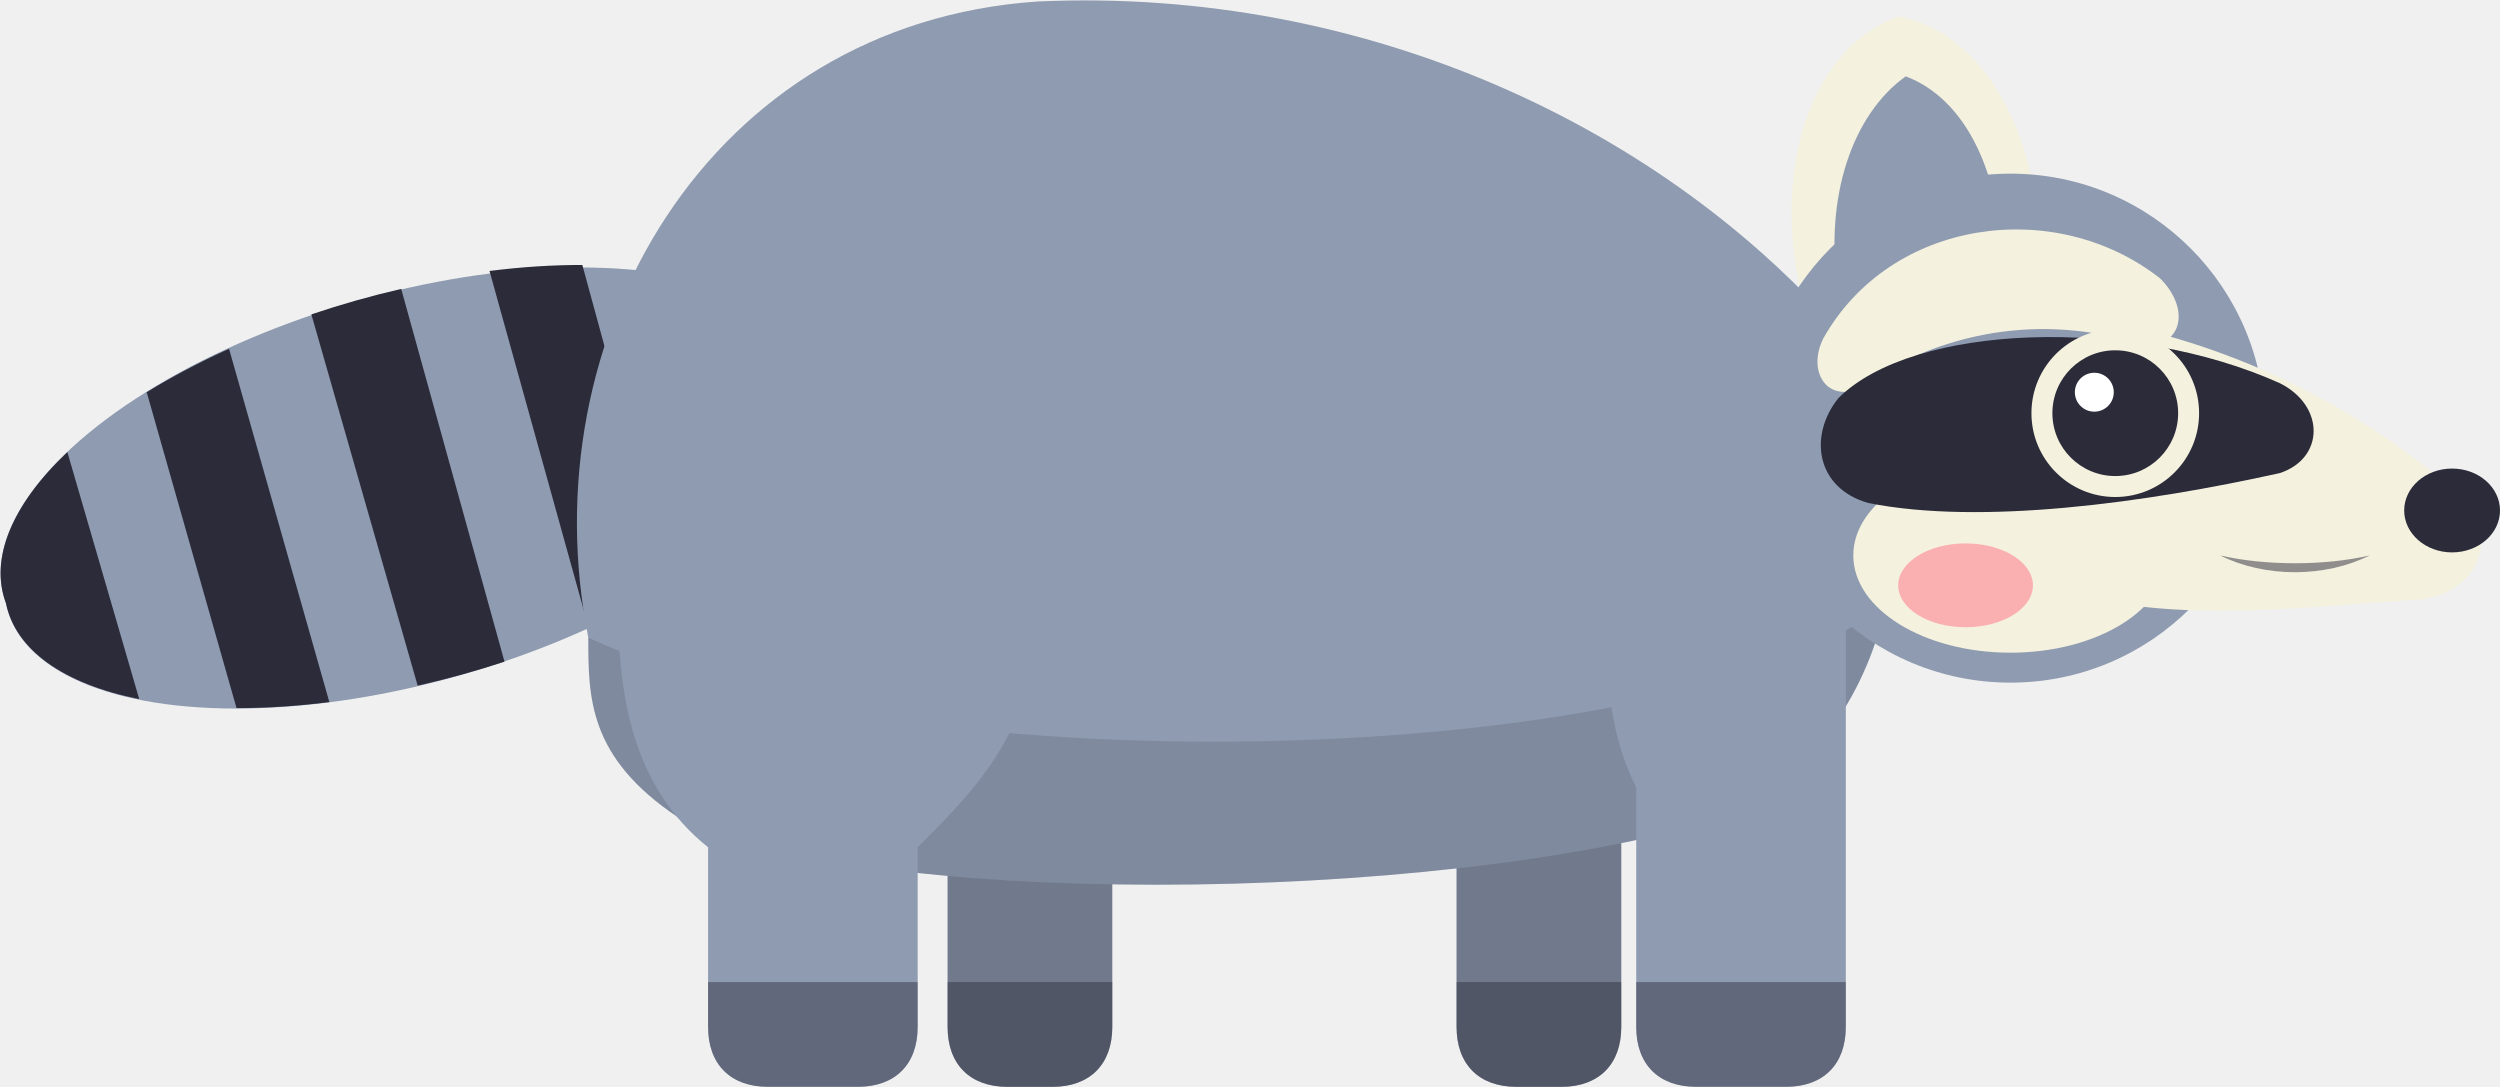
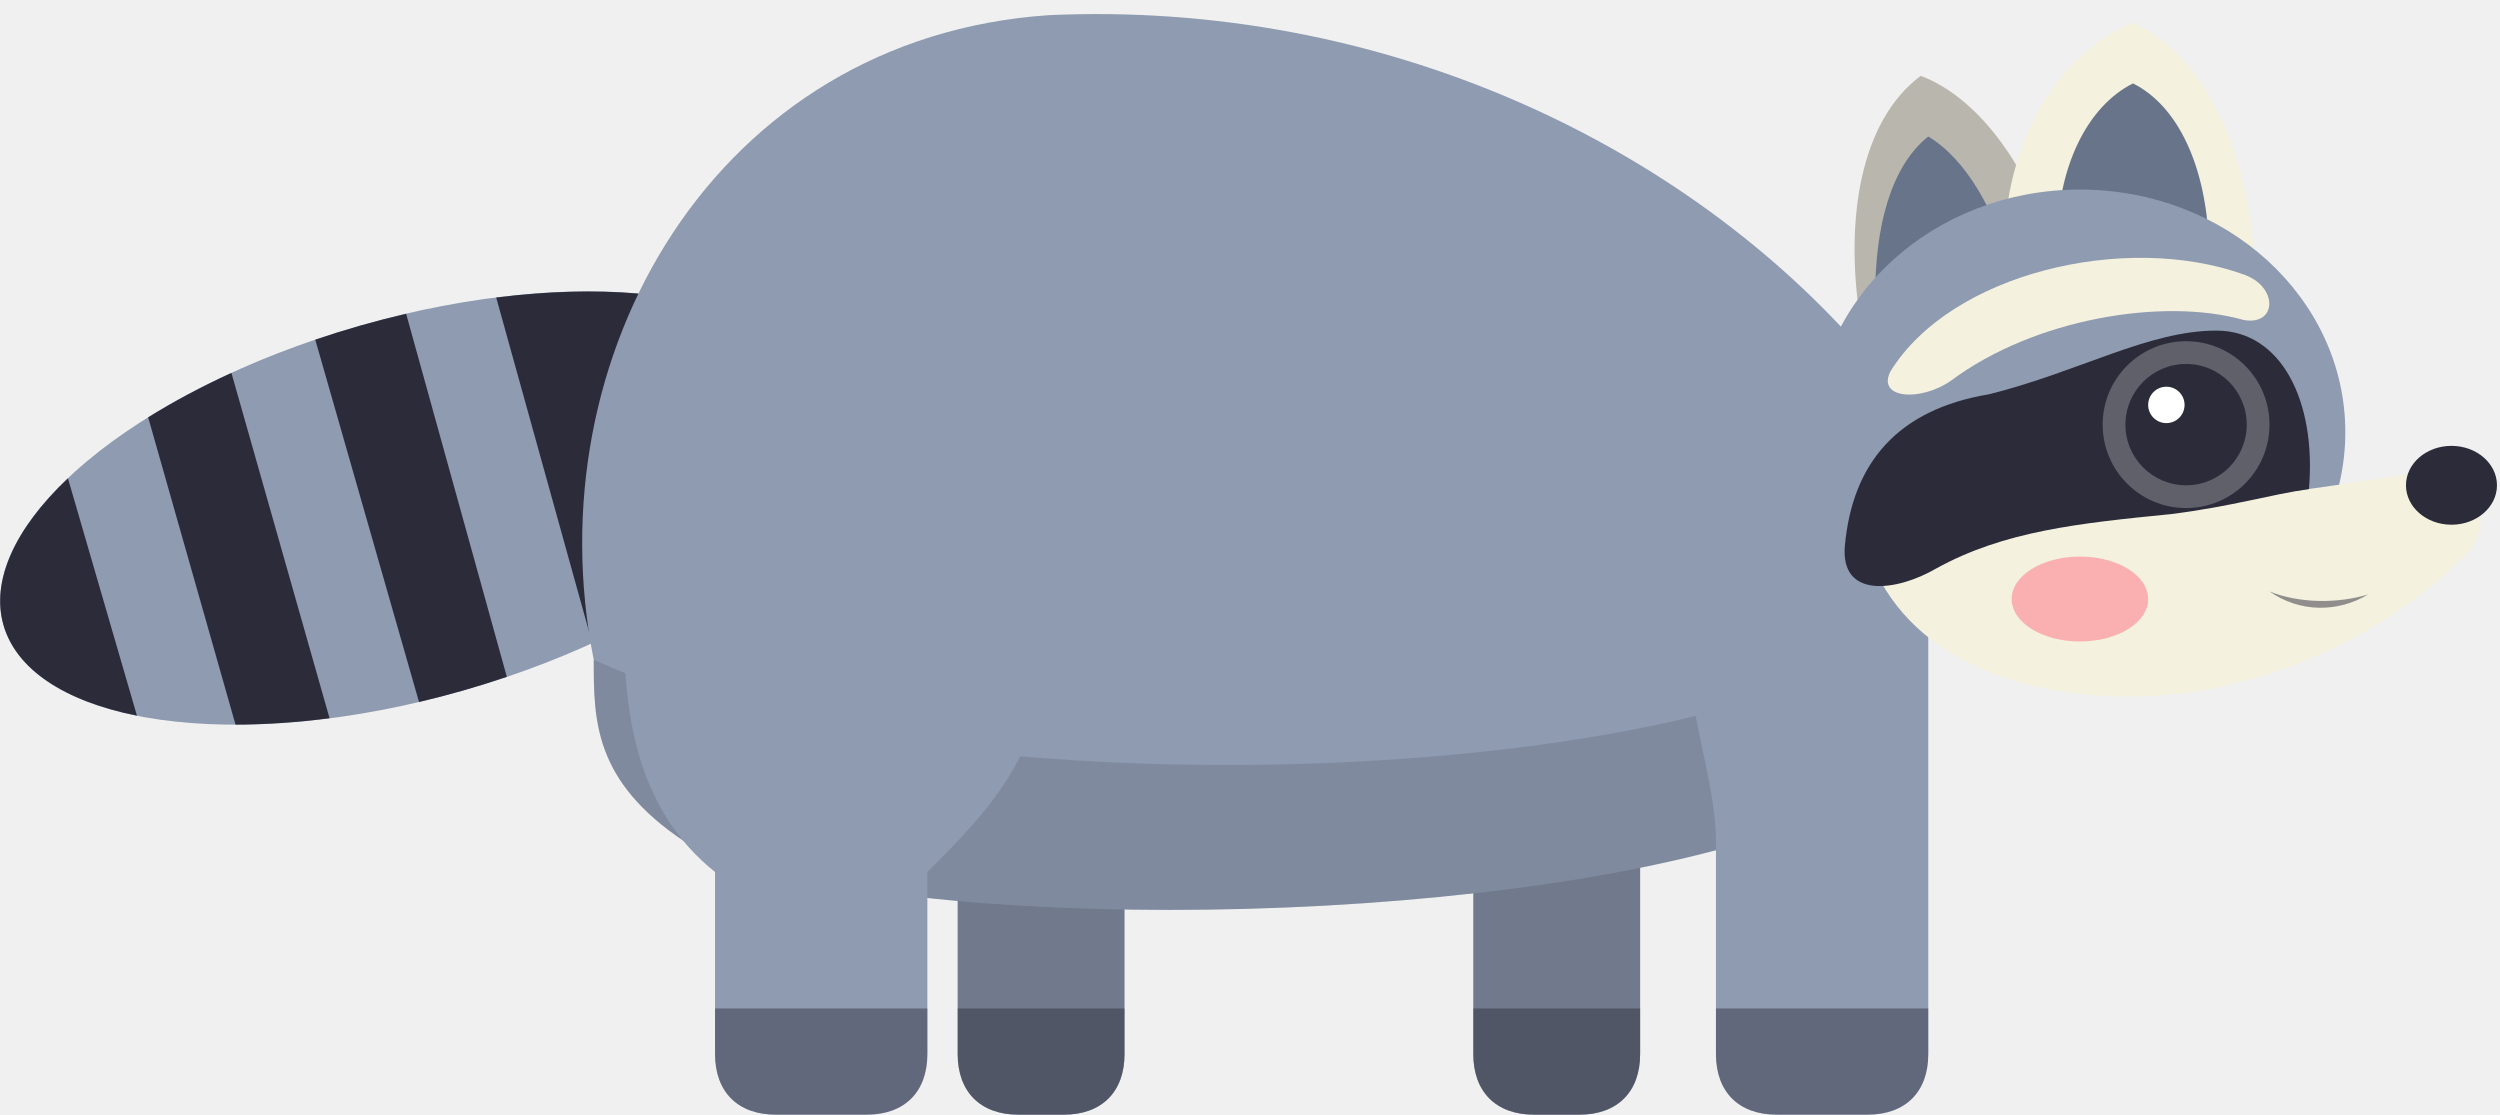
- <svg xmlns="http://www.w3.org/2000/svg" viewBox="8.7 57.4 167 72.6">
-   <g class="part-tail" style="transform-box: fill-box; transform-origin: 77% 35%">
-     <path d="M9.1 97.7 A28 12.5 -16 1 1 62.9 82.3 A28 12.5 -16 1 1 9.1 97.7Z" fill="#8e9bb0" />
-     <path d="M9.1 97.7A28 12.5 -16 0 1 13.2 87.6L18 104.1A28 12.5 -16 0 1 9.1 97.7ZM18.5 83.6A28 12.5 -16 0 1 24 80.7L30.7 104.3A28 12.5 -16 0 1 24.5 104.7ZM29.5 78.4A28 12.5 -16 0 1 35.5 76.7L42.4 101.6A28 12.5 -16 0 1 36.6 103.2ZM41.4 75.5A28 12.5 -16 0 1 47.6 75.1L53.3 96A28 12.5 -16 0 1 47.9 98.9Z" fill="#2b2b3a" />
+ <svg xmlns="http://www.w3.org/2000/svg" viewBox="8.85 56.5 164.85 73.5">
+   <g class="part-tail" style="transform-box: fill-box; transform-origin: 77% 34%">
+     <path d="M9.08 97.72 A28 12.5 -16 1 1 62.92 82.28 A28 12.5 -16 1 1 9.08 97.72Z" fill="#8e9bb0" />
+     <path d="M9.08 97.72A28 12.5 -16 0 1 13.33 88.04L17.88 103.69A28 12.5 -16 0 1 9.08 97.72ZM18.62 84.02A28 12.5 -16 0 1 24.11 81.09L30.58 103.86A28 12.5 -16 0 1 24.38 104.28ZM29.64 78.9A28 12.5 -16 0 1 35.63 77.19L42.27 101.13A28 12.5 -16 0 1 36.48 102.79ZM41.57 76.12A28 12.5 -16 0 1 50.95 75.86L53.3 96.03A28 12.5 -16 0 1 47.9 98.9Z" fill="#2b2b3a" />
  </g>
  <path d="M72 100 L83 100 L83 126 C83 128.5 81.5 130 79 130 L76 130 C73.5 130 72 128.5 72 126 Z M106 100 L117 100 L117 126 C117 128.5 115.5 130 113 130 L110 130 C107.5 130 106 128.5 106 126 Z" fill="#8e9bb0" />
  <path d="M72 100 L83 100 L83 126 C83 128.5 81.5 130 79 130 L76 130 C73.5 130 72 128.5 72 126 Z M106 100 L117 100 L117 126 C117 128.5 115.5 130 113 130 L110 130 C107.5 130 106 128.5 106 126 Z" fill="#2b2b3a" opacity="0.3" />
  <path d="M48 100 C44 80 56 59 78 57.5 C100 56.5 120 66 132 80 C138 90 136 106 124 112 C104 118 66 118 54 112 C48 108 48 104 48 100 Z" fill="#8e9bb0" />
  <path d="M48 100 C48 104 48 108 54 112 C66 118 104 118 124 112 C130 109 133.5 103.5 134.7 97.5 C124 108 72 111 48 100 Z" fill="#2b2b3a" opacity="0.15" />
  <path d="M50 98 C50 84 76 82 78 98 C78 106 74 110 70 114 L70 126 C70 128.5 68.5 130 66 130 L60 130 C57.5 130 56 128.5 56 126 L56 114 C51 110 50 104 50 98 Z" fill="#8e9bb0" />
-   <path d="M116 98 C116 90 131 88 132 98 L132 126 C132 128.5 130.5 130 128 130 L122 130 C119.5 130 118 128.5 118 126 L118 110 C116 106 116 102 116 98 Z" fill="#8e9bb0" />
-   <path d="M56 123 L70 123 L70 126 C70 128.5 68.5 130 66 130 L60 130 C57.5 130 56 128.5 56 126 Z M118 123 L132 123 L132 126 C132 128.5 130.5 130 128 130 L122 130 C119.5 130 118 128.5 118 126 Z M72 123 L83 123 L83 126 C83 128.5 81.5 130 79 130 L76 130 C73.5 130 72 128.5 72 126 Z M106 123 L117 123 L117 126 C117 128.5 115.5 130 113 130 L110 130 C107.5 130 106 128.5 106 126 Z" fill="#2b2b3a" opacity="0.45" />
-   <g class="part-ears" style="transform-box: fill-box; transform-origin: 50% 100%">
-     <path d="M129 77 C127 68 130 60.5 135.5 58.5 C141 59.5 145 66 145 75 Z" fill="#f4f1de" />
-     <path d="M131.5 77 C130.5 70.5 132.5 65 136 62.5 C140 64 142.5 69 142.5 76 Z" fill="#8e9bb0" />
+   <path d="M120 98 C120 90 135 88 136 98 L136 126 C136 128.5 134.5 130 132 130 L126 130 C123.5 130 122 128.5 122 126 L122 112 C122 108 120 103 120 98 Z" fill="#8e9bb0" />
+   <path d="M56 123 L70 123 L70 126 C70 128.5 68.5 130 66 130 L60 130 C57.5 130 56 128.5 56 126 Z M122 123 L136 123 L136 126 C136 128.5 134.5 130 132 130 L126 130 C123.5 130 122 128.5 122 126 Z M72 123 L83 123 L83 126 C83 128.5 81.5 130 79 130 L76 130 C73.5 130 72 128.5 72 126 Z M106 123 L117 123 L117 126 C117 128.5 115.5 130 113 130 L110 130 C107.5 130 106 128.5 106 126 Z" fill="#2b2b3a" opacity="0.45" />
+   <g class="part-ears" style="transform-box: fill-box; transform-origin: 47% 102.5%">
+     <path d="M131.5 77.5 C130.5 71, 131.5 64.5, 135.5 61.5 C139.5 63, 143 68, 144.5 74 Z" fill="#f4f1de" />
+     <path d="M131.5 77.5 C130.5 71, 131.5 64.5, 135.5 61.5 C139.5 63, 143 68, 144.5 74 Z" fill="#2b2b3a" opacity="0.3" />
+     <path d="M132.5 76 C132.5 71.5, 133.5 67.5, 136 65.5 C138.5 67, 140.5 70.5, 141.5 74.5 Z" fill="#68748a" />
+     <path d="M141 73 C141 66, 144.5 60, 149.5 58 C154 60, 157 66, 157.5 73.5 Z" fill="#f4f1de" />
+     <path d="M144.5 72.5 C144.5 67.5, 146.5 63.5, 149.5 62 C152.5 63.5, 154.3 67.5, 154.5 72.5 Z" fill="#68748a" />
  </g>
-   <circle cx="143" cy="86" r="17" fill="#8e9bb0" />
-   <ellipse cx="143" cy="94.5" rx="10.5" ry="6.5" fill="#f4f1de" />
-   <path d="M150 79 C160 81 168 86 173 90.5 C176 93.5 174 97.5 169.5 97.5 C162 98 154 99 147 97 Z" fill="#f4f1de" />
-   <path d="M130.5 80 C135 72 146 70.5 153 76 C155 78 154.5 80.5 152 80.5 C146 78.5 139 79 132.5 83.5 C130.5 84 129.5 82 130.5 80 Z" fill="#f4f1de" />
-   <path d="M131.5 84 C136.5 79 151 78.5 161 83 C164 84.5 164 88 161 89 C152 91 141 92.5 133.5 91 C130 90 129.5 86.5 131.5 84 Z" fill="#2b2b3a" />
-   <circle cx="150" cy="85" r="5.6" fill="#f4f1de" />
-   <circle cx="150" cy="85" r="4.2" fill="#2b2b3a" />
-   <circle cx="148.6" cy="83.6" r="1.3" fill="#ffffff" />
-   <ellipse cx="172.5" cy="91.5" rx="3.2" ry="2.8" fill="#2b2b3a" />
-   <ellipse cx="140" cy="96.5" rx="4.5" ry="2.8" fill="#ff7a8a" opacity="0.55" />
-   <path d="M157 94.5 C160 96 164 96 167 94.5 C164 95.2 160 95.2 157 94.5 Z" fill="#2b2b3a" opacity="0.5" />
+   <ellipse cx="146" cy="85" rx="17.5" ry="16" fill="#8e9bb0" />
+   <path d="M132.5 90 C139 90.5, 148 90, 155 89.5 C160 89, 166 88, 169.5 87.5 C172.5 88, 173.5 91.5, 171 93.5 C167 97.5, 160 101.5, 152 102.3 C144 103, 136.2 100.8, 132.9 94.9 C131.8 93.6, 131.6 91.5, 132.5 90 Z" fill="#f4f1de" />
+   <path d="M133.5 81 C137.5 74.5, 149 71.8, 156.8 74.6 C159.1 75.4, 159 78, 156.8 77.6 C151.5 76.1, 143 77.5, 137.5 81.6 C135.5 83, 132.6 82.8, 133.5 81 Z" fill="#f4f1de" />
+   <path d="M130.5 92.5 C131 87, 134 83.5, 140 82.5 C146 81, 150.5 78.3, 155 78.3 C159.3 78.3, 161.6 83, 161.1 88.75 C158.6 89.1, 156 89.9, 152 90.4 C146 91, 141 91.5, 136.5 94 C133.9 95.5, 130.2 96, 130.5 92.5 Z" fill="#2b2b3a" />
+   <circle cx="153" cy="84.5" r="5.5" fill="#ffffff" opacity="0.25" />
+   <circle cx="153" cy="84.5" r="4" fill="#2b2b3a" />
+   <circle cx="151.7" cy="83.2" r="1.2" fill="#ffffff" />
+   <ellipse cx="170.5" cy="88.5" rx="3" ry="2.6" fill="#2b2b3a" />
+   <ellipse cx="146" cy="96" rx="4.5" ry="2.8" fill="#ff7a8a" opacity="0.55" />
+   <path d="M158.5 95.5 C160.5 96.9, 163 96.9, 165 95.7 C163 96.3, 160.5 96.3, 158.5 95.5 Z" fill="#2b2b3a" opacity="0.5" />
</svg>
